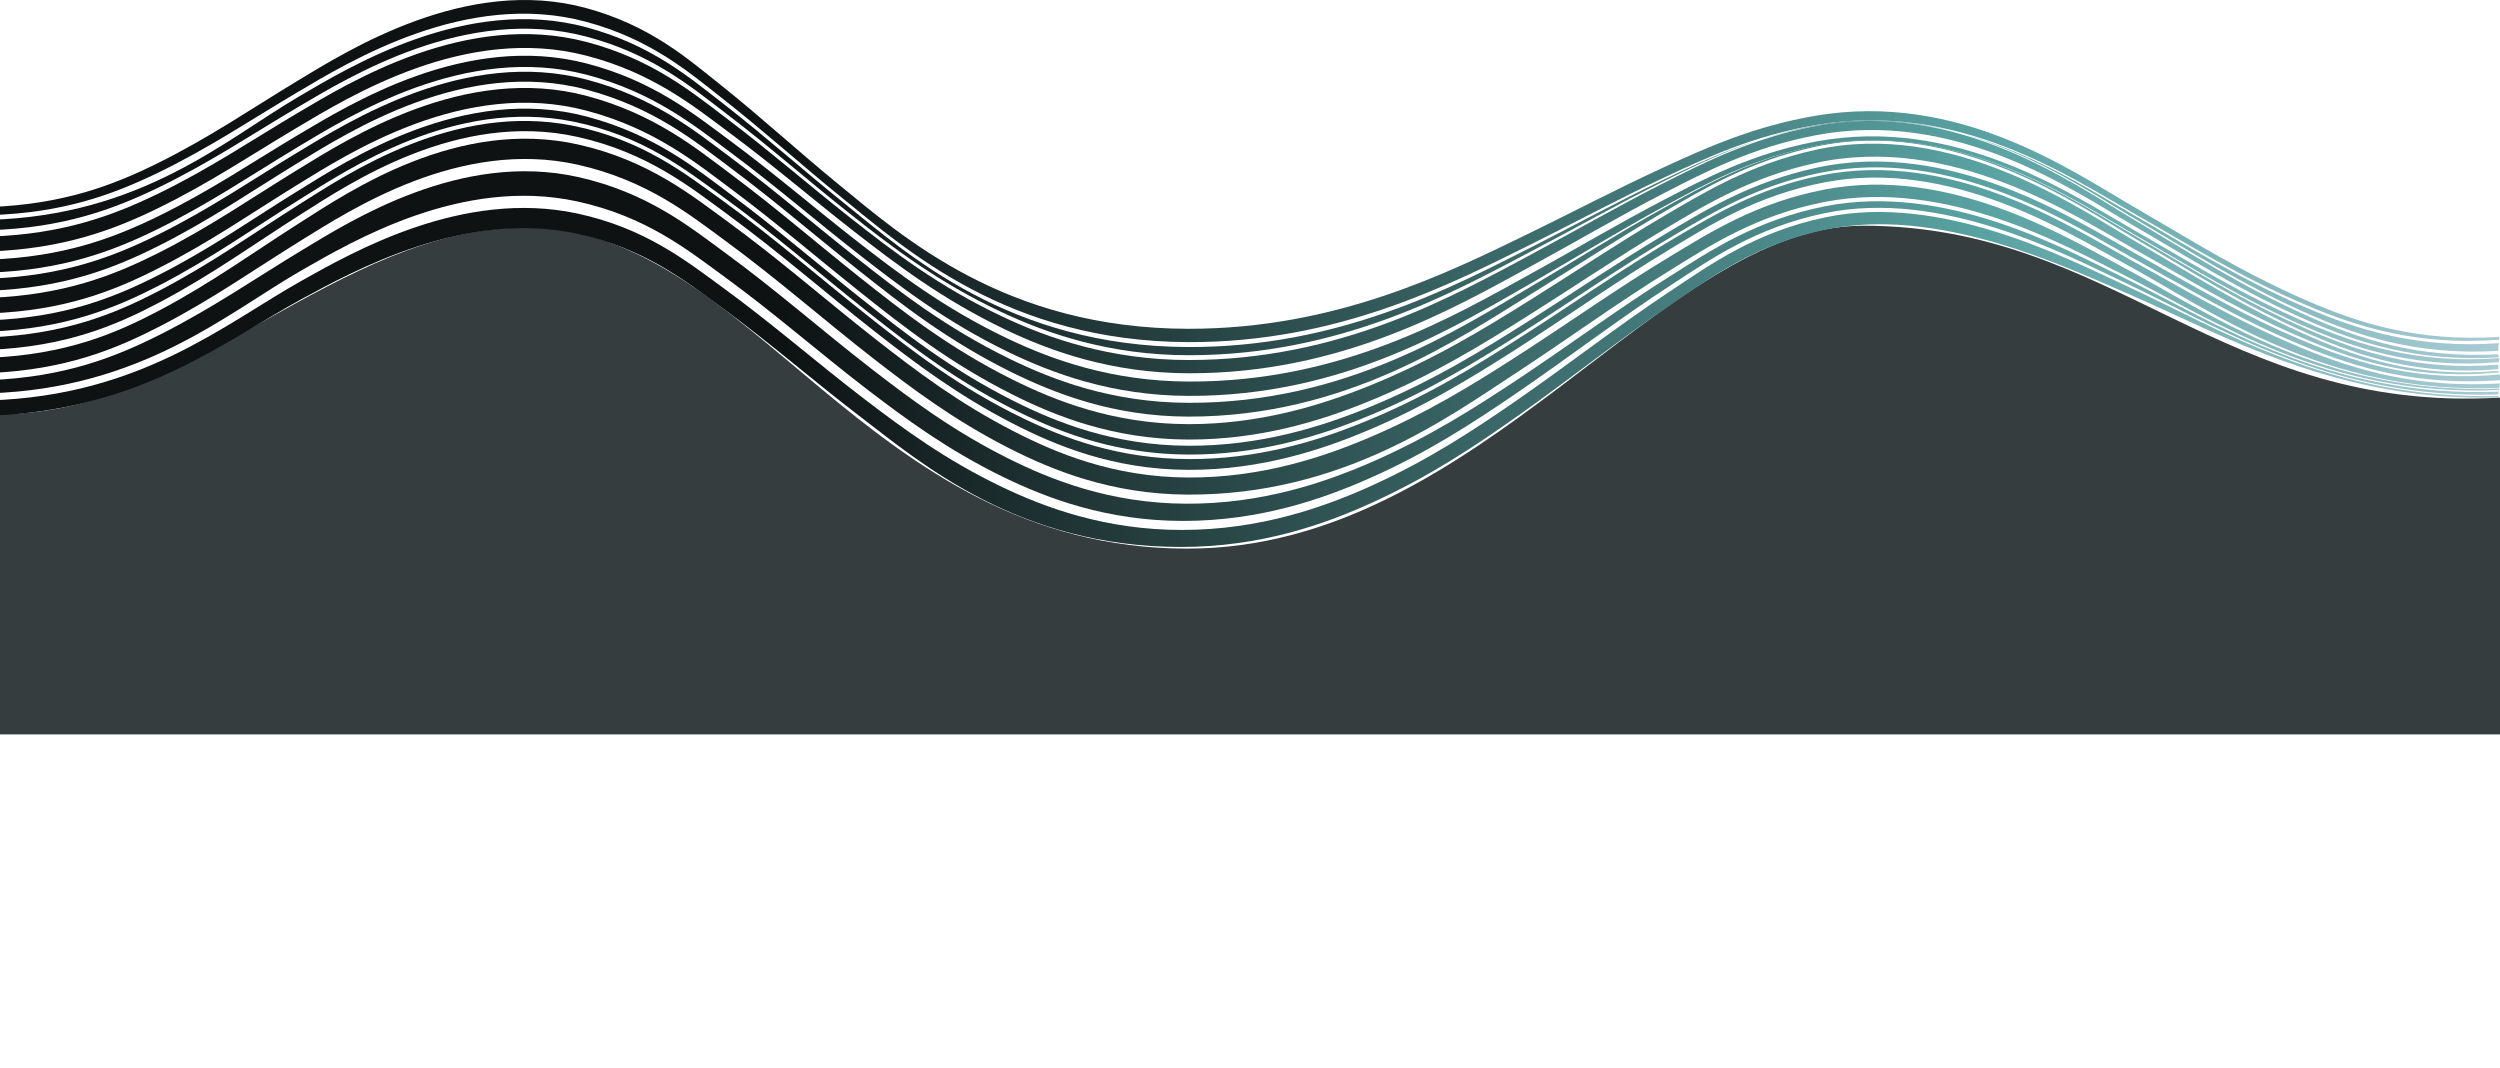
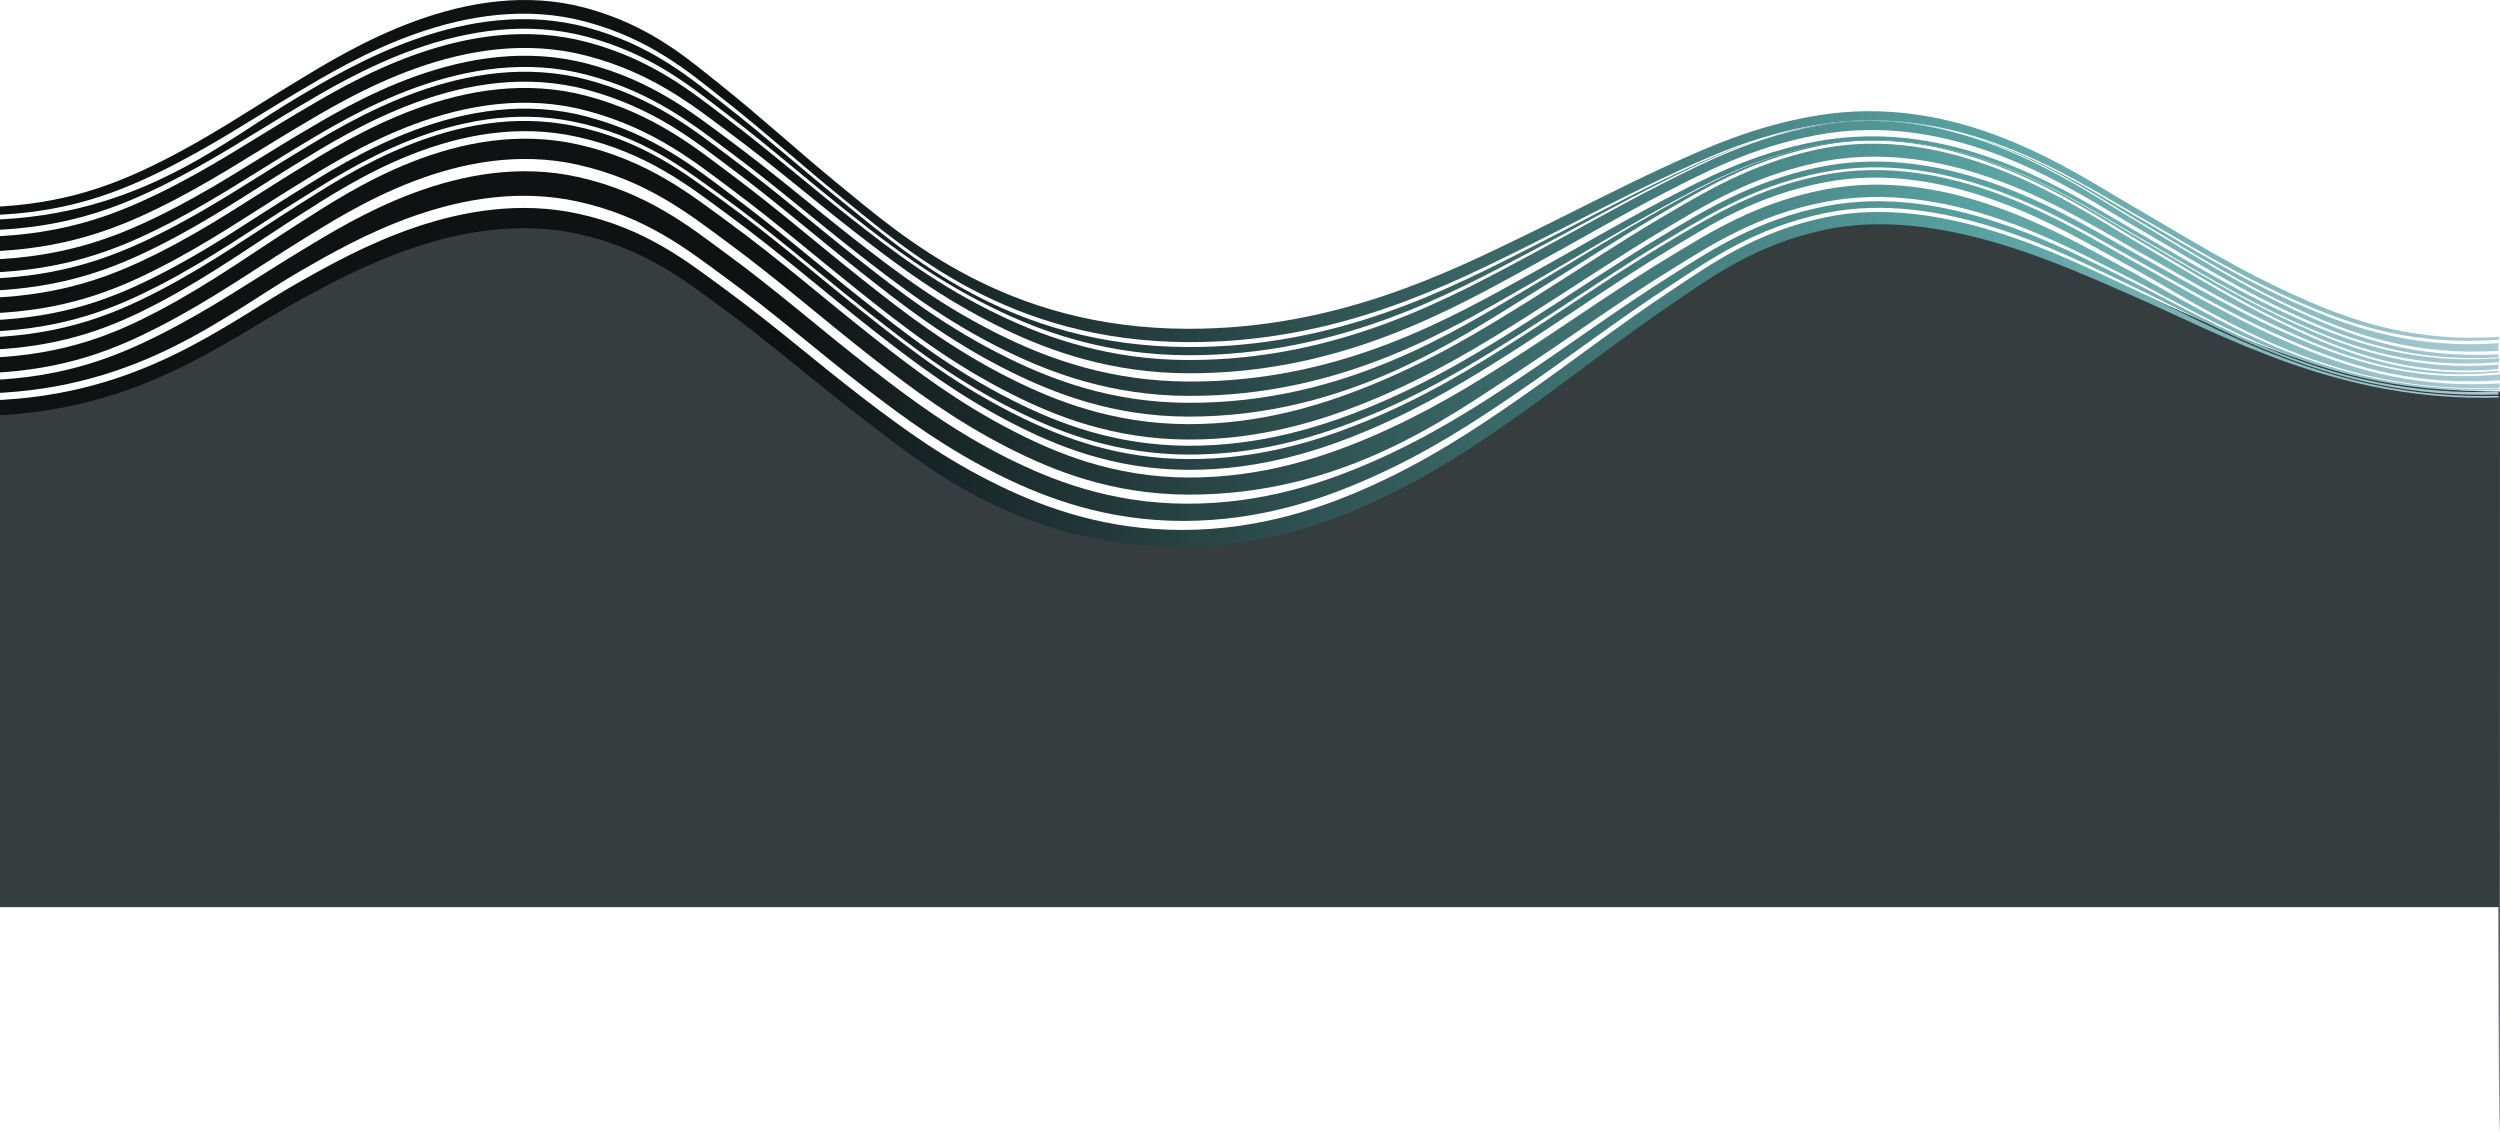
- <svg xmlns="http://www.w3.org/2000/svg" width="1440" height="615" viewBox="0 0 1440 615" fill="none">
-   <path d="M0 238.5C110.821 238.5 194 131 303 131C433 131 498 316 684 316C853 316 957 130 1073 130C1218 130 1280 238.5 1440 229C1440 963.587 1440 423.028 1440 423.028H0V238.5Z" fill="#363D3F" />
+ <svg xmlns="http://www.w3.org/2000/svg" width="1440" height="652" viewBox="0 0 1440 652" fill="none">
+   <path d="M2.98023e-06 235C110.821 235 186.5 127.5 303 127.5C379.912 127.5 435.573 191.112 505.5 244C553.766 280.505 605.544 310.5 681.5 310.5C719.102 310.5 754.986 301.318 787 287C898.873 236.965 984.31 125 1074.5 125C1121.06 125 1167 138 1202.5 155.5C1277.42 186.95 1339.5 225.5 1440 225.5C1440 960.087 1439.11 522.5 1439.11 522.5H-0.89L2.98023e-06 235Z" fill="#363D3F" />
  <path d="M1439.39 195.702C1392.55 199.191 1358.23 188.453 1328.25 175.661C1290.29 159.535 1260.51 140.734 1228.91 122.786C1192.17 101.892 1127.66 57.933 1045.69 72.043C1010.06 78.168 982.699 90.883 958.673 102.202C932.022 114.723 907.593 127.903 881.85 140.734C834.808 164.07 770.301 197.33 684.494 197.059C580.516 196.71 521.865 143.719 484.816 113.793C461.598 94.992 440.398 75.804 416.574 57.08C397.091 41.807 375.084 22.619 337.531 12.54C268.885 -5.951 201.35 35.372 171.267 53.165C144.818 68.787 120.692 85.185 90.407 99.799C64.968 112.048 36.197 122.709 -6 123.91C-6 121.933 -6 121.042 -6 119.259C36.5 117.669 65.169 106.66 90.407 94.217C120.692 79.254 144.818 62.585 171.267 46.614C200.543 28.937 268.683 -14.052 337.43 4.593C374.781 14.711 396.284 33.977 415.464 49.211C438.985 67.973 459.781 87.2 482.797 106.001C519.947 136.393 579.002 189.228 684.393 189.384C769.494 189.5 834.101 157.093 881.548 134.028C907.29 121.507 931.82 108.56 958.471 96.31C982.699 85.146 1010.26 72.741 1045.59 66.694C1127.97 52.623 1192.67 98.093 1228.81 118.987C1260.41 137.284 1290.29 156.395 1328.15 172.909C1357.93 185.895 1392.25 197.098 1439.5 194.035C1439.6 193.919 1439.5 194.384 1439.39 195.702Z" fill="url(#paint0_linear)" />
  <path d="M1438.99 202.136C1391.54 204.888 1357.52 193.22 1328.15 180.157C1290.29 163.333 1260.41 143.951 1228.81 125.421C1193.99 104.953 1127.06 57.118 1045.59 72.236C1009.55 78.942 982.497 92.394 958.673 104.217C932.022 117.474 907.593 131.352 881.85 144.842C836.423 168.76 771.614 204.733 684.494 204.617C639.37 204.578 603.331 192.29 576.478 179.575C539.733 162.247 513.082 141.818 487.946 121.816C464.323 103.093 442.72 83.982 418.291 65.414C398.303 50.179 375.69 31.107 337.834 21.106C268.885 2.848 201.653 43.938 171.368 61.847C144.919 77.469 120.793 93.789 90.508 108.404C64.968 120.653 36.197 131.275 -6 132.593C-6 129.918 -6 128.755 -6 126.623C81.321 124.142 129.676 80.648 171.267 56.149C201.552 38.317 268.885 -2.734 337.632 15.679C375.286 25.758 397.495 44.907 417.18 60.181C441.206 78.826 462.506 98.015 485.927 116.777C522.672 146.315 581.425 199.578 684.494 199.888C770.705 200.12 835.313 166.008 881.85 142.477C907.593 129.453 932.022 116.04 958.673 103.287C982.699 91.812 1009.96 78.865 1045.69 72.546C1127.46 58.126 1192.67 103.093 1228.91 123.832C1260.51 141.935 1290.29 160.852 1328.25 177.172C1358.13 190.003 1392.35 200.973 1439.29 197.678C1439.09 199.345 1438.99 200.43 1438.99 202.136Z" fill="url(#paint1_linear)" />
  <path d="M1439.6 205.819C1392.45 208.803 1358.33 197.368 1328.85 184.421C1290.9 167.791 1261.02 148.564 1229.32 130.189C1194.29 109.838 1126.65 62.468 1045.69 77.935C1009.35 84.874 982.497 98.868 958.875 111.04C932.224 124.762 907.895 139.183 882.153 153.176C837.534 177.482 772.724 215.277 684.494 215.006C640.379 214.889 605.552 202.446 579.507 190.041C543.064 172.675 516.413 152.362 490.873 132.476C466.948 113.792 444.84 94.758 419.906 76.268C399.413 61.033 376.094 42.078 337.935 32.115C268.583 13.973 201.552 55.413 171.267 73.399C144.818 89.099 120.591 105.535 90.407 120.227C65.068 132.554 36.298 143.292 -6 144.842C-6 140.966 -6 139.299 -6 136.275C36.197 134.88 64.968 124.181 90.407 111.892C120.692 97.239 144.818 80.842 171.267 65.181C201.552 47.272 268.683 5.988 337.834 24.168C375.791 34.17 398.706 53.203 418.795 68.399C443.326 86.928 465.131 106 488.854 124.723C514.193 144.687 540.742 165.077 577.488 182.405C604.038 194.965 639.774 207.33 684.494 207.369C772.118 207.447 836.928 170.582 882.052 146.509C907.794 132.786 932.123 118.676 958.774 105.186C982.598 93.169 1009.55 79.485 1045.69 72.624C1126.85 57.196 1194.49 106.039 1228.91 126.39C1260.51 145.113 1290.39 164.612 1328.25 181.591C1357.52 194.732 1391.44 206.594 1438.99 204.074C1439.09 205.431 1439.19 205.935 1439.6 205.819Z" fill="url(#paint2_linear)" />
  <path d="M1439.39 208.61C1393.16 212.486 1359.24 201.516 1329.76 188.917C1291.71 172.597 1261.72 153.603 1230.03 135.461C1194.89 115.381 1126.05 68.05 1045.79 83.982C1008.84 91.308 982.093 106.078 958.774 118.754C932.022 133.252 907.693 148.37 881.951 163.139C838.543 187.909 774.137 228.38 684.494 228.031C640.682 227.876 606.561 215.2 580.92 202.834C544.578 185.235 517.928 164.69 492.286 144.61C468.16 125.692 445.85 106.427 420.713 87.742C400.019 72.353 376.497 53.203 338.036 43.085C268.28 24.789 201.35 66.77 171.267 84.835C144.818 100.728 120.692 117.281 90.407 132.166C65.169 144.571 36.399 155.502 -6 157.014C-6 154.262 -6 152.866 -6 149.533C36.298 148.021 65.068 137.244 90.407 124.917C120.692 110.187 144.818 93.712 171.267 77.973C201.552 59.987 268.381 18.47 337.935 36.573C376.195 46.535 399.615 65.569 420.209 80.803C445.244 99.333 467.453 118.405 491.378 137.167C516.918 157.092 543.569 177.443 580.012 194.848C606.057 207.292 640.379 219.58 684.494 219.774C773.229 220.161 837.635 181.978 882.052 157.518C907.794 143.369 932.123 128.794 958.774 114.916C982.295 102.666 1009.25 88.517 1045.69 81.579C1126.45 66.267 1193.99 112.435 1229.52 132.748C1261.22 150.851 1291.2 169.768 1329.16 186.088C1358.84 198.841 1392.96 209.811 1439.6 206.284C1439.5 206.982 1439.5 207.524 1439.39 208.61Z" fill="url(#paint3_linear)" />
  <path d="M1438.99 212.641C1392.96 216.634 1359.24 205.16 1330.47 192.522C1292.31 175.776 1262.33 156.394 1230.53 137.865C1197.01 118.288 1124.73 67.158 1045.59 84.525C1008.04 92.743 981.589 108.636 958.37 122.126C931.518 137.709 907.088 153.913 881.346 169.729C840.259 194.965 775.551 240.086 684.494 239.97C641.086 239.931 607.066 226.441 582.333 214.23C545.992 196.244 519.341 175.389 493.7 154.998C469.472 135.771 446.859 116.195 421.42 97.162C400.523 81.501 376.901 62.08 338.036 51.691C268.078 32.89 200.946 75.958 171.267 94.022C144.818 110.148 120.692 126.972 90.407 142.09C65.27 154.65 36.601 165.814 -6 167.442C-6 164.457 -6 163.178 -6 160.503C36.5 158.914 65.169 147.905 90.407 135.461C120.692 120.498 144.818 103.829 171.267 87.858C201.249 69.794 268.179 27.425 338.036 45.876C376.699 56.072 400.221 75.337 421.016 90.843C446.254 109.644 468.664 129.026 492.791 148.06C518.432 168.256 545.083 188.879 581.425 206.633C606.662 218.96 640.783 231.907 684.494 232.023C774.642 232.295 839.149 190.158 881.649 165.193C907.391 150.037 931.719 134.531 958.572 119.684C981.891 106.737 1008.54 91.58 1045.69 83.904C1125.54 67.468 1195.7 116.234 1230.13 136.12C1261.82 154.417 1291.81 173.567 1329.97 190.08C1359.14 202.717 1392.96 213.92 1439.19 210.005C1439.09 211.207 1439.09 211.788 1438.99 212.641Z" fill="url(#paint4_linear)" />
  <path d="M1439.6 214.424C1394.27 219.115 1360.35 208.842 1330.67 196.515C1292.41 180.622 1262.43 161.976 1230.63 144.222C1195.9 124.762 1123.93 76.655 1045.59 93.906C1007.63 102.279 981.286 118.637 958.168 132.36C931.215 148.408 906.785 165.077 880.942 181.358C853.181 198.841 824.41 216.595 787.564 231.519C760.711 242.412 725.581 253.344 684.393 253.189C641.187 253.034 607.773 239.582 583.444 227.372C547.203 209.191 520.552 188.258 494.81 167.752C470.481 148.37 447.667 128.677 422.026 109.528C400.927 93.789 377.103 74.213 338.036 63.786C267.674 45.024 200.744 88.323 171.166 106.504C144.718 122.785 120.591 139.725 90.306 154.998C65.371 167.636 36.803 178.955 -6 180.505C-6 177.21 -6 174.885 -6 171.551C36.702 169.923 65.27 158.681 90.407 146.121C120.692 130.926 144.818 114.024 171.267 97.86C200.845 79.757 267.977 36.495 338.137 55.296C377.103 65.724 400.826 85.261 421.824 100.961C447.364 120.072 469.977 139.686 494.306 159.03C520.048 179.498 546.698 200.392 582.939 218.495C607.369 230.667 641.187 244.234 684.494 244.312C725.581 244.389 761.014 233.38 787.867 222.565C824.612 207.796 853.484 190.235 881.144 172.946C906.987 156.82 931.316 140.384 958.269 124.53C981.488 110.884 1007.84 94.72 1045.59 86.347C1124.53 68.825 1197.22 119.994 1230.73 139.493C1262.53 157.944 1292.51 177.288 1330.77 193.957C1359.54 206.516 1393.16 217.836 1438.89 213.572C1438.99 213.998 1439.29 213.727 1439.6 214.424Z" fill="url(#paint5_linear)" />
  <path d="M1440 218.999C1392.96 222.332 1358.13 212.176 1327.24 199.461C1289.18 183.8 1259.1 165.465 1227.3 147.943C1192.88 129.026 1124.13 84.215 1048.52 99.526C1012.48 106.814 987.343 121.971 965.739 134.647C934.142 153.138 906.583 172.636 876.702 191.592C848.941 209.23 819.867 227.178 782.213 242.025C756.37 252.181 723.36 261.988 684.595 261.833C644.215 261.678 613.123 249.971 589.4 238.575C552.351 220.743 525.398 199.849 499.555 179.42C471.39 157.208 445.648 134.453 415.464 112.629C395.173 97.976 370.34 78.167 330.061 70.027C261.718 56.227 200.24 97.666 172.681 114.838C145.929 131.507 121.701 148.912 91.214 164.651C66.078 177.559 37.408 189.305 -6 191.011C-6 188.53 -6 187.328 -6 184.498C36.803 182.909 65.371 171.551 90.407 158.914C120.793 143.563 144.818 126.507 171.267 110.148C200.744 91.929 267.573 48.357 338.137 67.197C377.305 77.625 401.129 97.239 422.228 112.978C447.869 132.127 470.683 151.858 495.113 171.241C520.956 191.747 547.607 212.719 583.747 230.899C608.076 243.11 641.288 256.6 684.494 256.755C725.783 256.91 760.812 245.901 787.665 234.969C824.511 219.968 853.282 202.136 881.043 184.576C906.886 168.217 931.316 151.471 958.269 135.345C981.387 121.583 1007.63 105.109 1045.69 96.735C1123.42 79.563 1195.2 126.739 1230.13 146.083C1261.82 163.604 1291.81 182.017 1329.97 197.639C1360.15 210.005 1394.37 220.006 1440 215.665C1440 216.828 1440 217.603 1440 218.999Z" fill="url(#paint6_linear)" />
  <path d="M1439.6 223.379C1338.34 227.643 1272.73 178.335 1223.46 151.626C1190.86 133.988 1123.32 91.153 1051.14 104.992C1011.77 112.551 984.819 129.724 962.004 143.447C930.306 162.557 902.444 182.521 872.058 201.942C847.225 217.758 821.18 233.729 788.876 247.49C762.326 258.771 726.691 270.749 684.494 270.633C640.783 270.516 607.369 256.251 583.242 243.885C551.645 227.643 527.316 209.269 504.098 191.127C475.327 168.605 449.181 145.579 418.896 123.367C398 108.093 373.267 87.936 332.685 78.865C263.737 63.437 200.946 105.961 173.791 123.134C146.737 140.229 122.408 158.061 91.719 174.264C66.785 187.406 38.115 199.655 -6 201.477C-6 198.221 -6 196.864 -6 194.306C37.509 192.561 66.179 180.699 91.113 167.752C121.701 151.897 145.828 134.376 172.58 117.591C199.937 100.379 261.516 58.591 330.061 72.43C370.34 80.571 395.173 100.418 415.565 115.071C445.85 136.934 471.592 159.689 499.858 181.94C525.701 202.369 552.654 223.301 589.703 241.133C613.325 252.491 644.417 264.275 684.696 264.43C723.461 264.586 756.471 254.662 782.213 244.467C819.867 229.542 848.941 211.478 876.702 193.724C906.482 174.691 934.142 155.076 965.739 136.469C987.444 123.716 1012.48 108.481 1048.52 101.116C1123.62 85.765 1192.47 130.538 1226.59 149.339C1258.29 166.783 1288.37 185.041 1326.23 200.624C1357.42 213.455 1392.45 223.65 1440 220.859C1439.8 222.138 1439.7 222.759 1439.6 223.379Z" fill="url(#paint7_linear)" />
  <path d="M1439.39 224.697C1340.67 228.922 1275.05 184.266 1223.56 158.526C1189.14 141.315 1121.3 102.821 1051.24 116.273C1011.67 123.871 984.92 141.508 962.509 155.347C930.912 174.846 903.151 195.275 872.866 215.083C834.303 240.241 773.128 285.363 683.889 284.898C639.875 284.666 606.057 270.749 581.425 258.267C549.828 242.218 525.6 224.038 502.482 206.051C473.914 183.8 448.172 161.007 418.19 138.989C397.495 123.832 372.964 103.907 332.786 94.875C264.746 79.602 201.451 121.196 173.892 138.213C146.837 154.882 122.509 172.326 91.82 188.103C66.583 201.089 37.812 212.99 -6 214.851C-6 211.633 -6 209.928 -6 206.051C38.115 204.268 66.885 191.98 91.82 178.8C122.509 162.558 146.837 144.687 173.892 127.553C201.047 110.342 263.737 67.74 332.887 83.207C373.469 92.278 398.303 112.474 419.199 127.708C449.585 149.92 475.731 172.985 504.501 195.507C527.72 213.649 551.948 232.023 583.646 248.304C607.672 260.67 641.086 274.936 684.696 275.052C726.893 275.168 762.427 263.229 788.977 251.91C821.382 238.109 847.427 222.1 872.159 206.245C902.545 186.785 930.407 166.744 962.206 147.594C984.92 133.872 1011.97 116.622 1051.34 109.101C1122.92 95.418 1189.65 136.353 1222.96 153.952C1273.43 180.66 1338.55 227.876 1439.8 223.767C1439.6 223.96 1439.5 224.154 1439.39 224.697Z" fill="url(#paint8_linear)" />
  <path d="M1438.99 227.217C1342.89 230.24 1277.27 187.987 1224.67 163.139C1189.95 146.742 1118.78 108.752 1051.24 122.746C1011.27 131.003 985.021 149.494 962.913 163.914C931.417 184.421 903.857 205.741 873.472 226.48C848.739 243.381 822.593 260.477 789.482 275.207C762.326 287.302 725.984 300.016 681.668 300.055C637.452 300.094 602.725 286.914 577.286 274.47C545.689 259.003 521.663 241.288 498.848 223.805C470.784 202.214 445.648 180.04 416.272 158.681C396.082 143.951 371.955 124.568 332.383 116.001C265.958 101.62 202.965 138.989 173.589 155.774C130.686 180.467 82.028 223.612 -6 226.558C-6 223.495 -6 222.061 -6 218.96C37.408 217.177 66.381 205.702 91.82 192.91C122.408 177.521 146.837 160.464 173.892 144.144C201.956 127.204 265.251 86.928 332.786 101.93C372.762 110.807 397.192 130.577 417.685 145.617C447.465 167.403 473.005 190.003 501.473 212.06C524.489 229.891 548.616 247.956 580.214 263.81C605.148 276.292 639.269 289.976 683.384 290.131C726.792 290.286 762.73 278.076 789.684 266.33C822.492 252.065 848.537 235.512 873.27 219.154C903.656 199.035 931.316 178.335 962.812 158.526C985.122 144.493 1011.67 126.584 1051.34 118.792C1120.6 105.186 1189.34 143.369 1223.97 160.309C1275.96 185.739 1341.57 229.465 1439.29 225.589C1439.09 226.17 1438.99 226.558 1438.99 227.217Z" fill="url(#paint9_linear)" />
  <path d="M1439.6 228.961C1346.72 231.791 1280.5 192.91 1226.19 169.419C1189.95 153.758 1116.56 118.482 1051.24 132.321C1010.96 140.849 985.223 159.999 963.519 174.73C932.224 195.895 904.867 217.913 874.582 239.311C849.849 256.755 823.704 274.354 790.188 289.589C762.73 302.11 725.884 315.057 680.355 315.057C586.876 315.057 531.051 267.183 495.82 240.241C468.16 219.115 443.528 197.407 414.858 176.474C394.971 162.015 371.248 142.981 332.383 134.608C267.674 120.692 203.975 155.851 173.69 172.287C129.373 196.399 80.514 236.481 -6 239.427C-6 235.551 -6 233.845 -6 230.628C81.422 227.953 130.181 186.049 173.791 161.666C203.672 144.958 266.664 108.869 332.484 122.979C371.753 131.391 395.779 150.657 415.767 165.232C444.84 186.398 469.775 208.338 497.738 229.736C520.451 247.103 544.376 264.663 575.974 279.936C601.716 292.38 636.745 305.327 681.062 305.249C725.783 305.172 762.326 292.263 789.583 279.975C822.795 264.973 848.941 247.684 873.774 230.512C904.16 209.462 931.619 187.832 963.115 167.015C985.122 152.401 1011.17 133.639 1051.34 125.189C1118.07 111.117 1190.25 148.719 1225.18 164.845C1278.28 189.382 1343.9 230.705 1439.09 228.031C1439.09 228.573 1439.19 228.806 1439.6 228.961Z" fill="url(#paint10_linear)" />
  <defs>
    <linearGradient id="paint0_linear" x1="-6" y1="98.534" x2="1439.6" y2="98.534" gradientUnits="userSpaceOnUse">
      <stop offset="0.317" stop-color="#0E1213" />
      <stop offset="0.794" stop-color="#59A2A2" />
      <stop offset="1" stop-color="#A9CBD4" />
    </linearGradient>
    <linearGradient id="paint1_linear" x1="-6" y1="107.821" x2="1439.24" y2="107.821" gradientUnits="userSpaceOnUse">
      <stop offset="0.317" stop-color="#0E1213" />
      <stop offset="0.794" stop-color="#59A2A2" />
      <stop offset="1" stop-color="#A9CBD4" />
    </linearGradient>
    <linearGradient id="paint2_linear" x1="-6" y1="117.345" x2="1439.59" y2="117.345" gradientUnits="userSpaceOnUse">
      <stop offset="0.317" stop-color="#0E1213" />
      <stop offset="0.794" stop-color="#59A2A2" />
      <stop offset="1" stop-color="#A9CBD4" />
    </linearGradient>
    <linearGradient id="paint3_linear" x1="-6" y1="130.075" x2="1439.56" y2="130.075" gradientUnits="userSpaceOnUse">
      <stop offset="0.317" stop-color="#0E1213" />
      <stop offset="0.794" stop-color="#59A2A2" />
      <stop offset="1" stop-color="#A9CBD4" />
    </linearGradient>
    <linearGradient id="paint4_linear" x1="-6" y1="140.634" x2="1439.21" y2="140.634" gradientUnits="userSpaceOnUse">
      <stop offset="0.317" stop-color="#0E1213" />
      <stop offset="0.794" stop-color="#59A2A2" />
      <stop offset="1" stop-color="#A9CBD4" />
    </linearGradient>
    <linearGradient id="paint5_linear" x1="-6" y1="151.933" x2="1439.58" y2="151.933" gradientUnits="userSpaceOnUse">
      <stop offset="0.317" stop-color="#0E1213" />
      <stop offset="0.794" stop-color="#59A2A2" />
      <stop offset="1" stop-color="#A9CBD4" />
    </linearGradient>
    <linearGradient id="paint6_linear" x1="-6" y1="162.201" x2="1439.99" y2="162.201" gradientUnits="userSpaceOnUse">
      <stop offset="0.317" stop-color="#0E1213" />
      <stop offset="0.794" stop-color="#59A2A2" />
      <stop offset="1" stop-color="#A9CBD4" />
    </linearGradient>
    <linearGradient id="paint7_linear" x1="-6" y1="170.137" x2="1439.87" y2="170.137" gradientUnits="userSpaceOnUse">
      <stop offset="0.317" stop-color="#0E1213" />
      <stop offset="0.794" stop-color="#59A2A2" />
      <stop offset="1" stop-color="#A9CBD4" />
    </linearGradient>
    <linearGradient id="paint8_linear" x1="-6" y1="182.418" x2="1439.6" y2="182.418" gradientUnits="userSpaceOnUse">
      <stop offset="0.317" stop-color="#0E1213" />
      <stop offset="0.794" stop-color="#59A2A2" />
      <stop offset="1" stop-color="#A9CBD4" />
    </linearGradient>
    <linearGradient id="paint9_linear" x1="-6" y1="199.344" x2="1439.23" y2="199.344" gradientUnits="userSpaceOnUse">
      <stop offset="0.317" stop-color="#0E1213" />
      <stop offset="0.794" stop-color="#59A2A2" />
      <stop offset="1" stop-color="#A9CBD4" />
    </linearGradient>
    <linearGradient id="paint10_linear" x1="-6" y1="217.403" x2="1439.6" y2="217.403" gradientUnits="userSpaceOnUse">
      <stop offset="0.317" stop-color="#0E1213" />
      <stop offset="0.794" stop-color="#59A2A2" />
      <stop offset="1" stop-color="#A9CBD4" />
    </linearGradient>
  </defs>
</svg>
